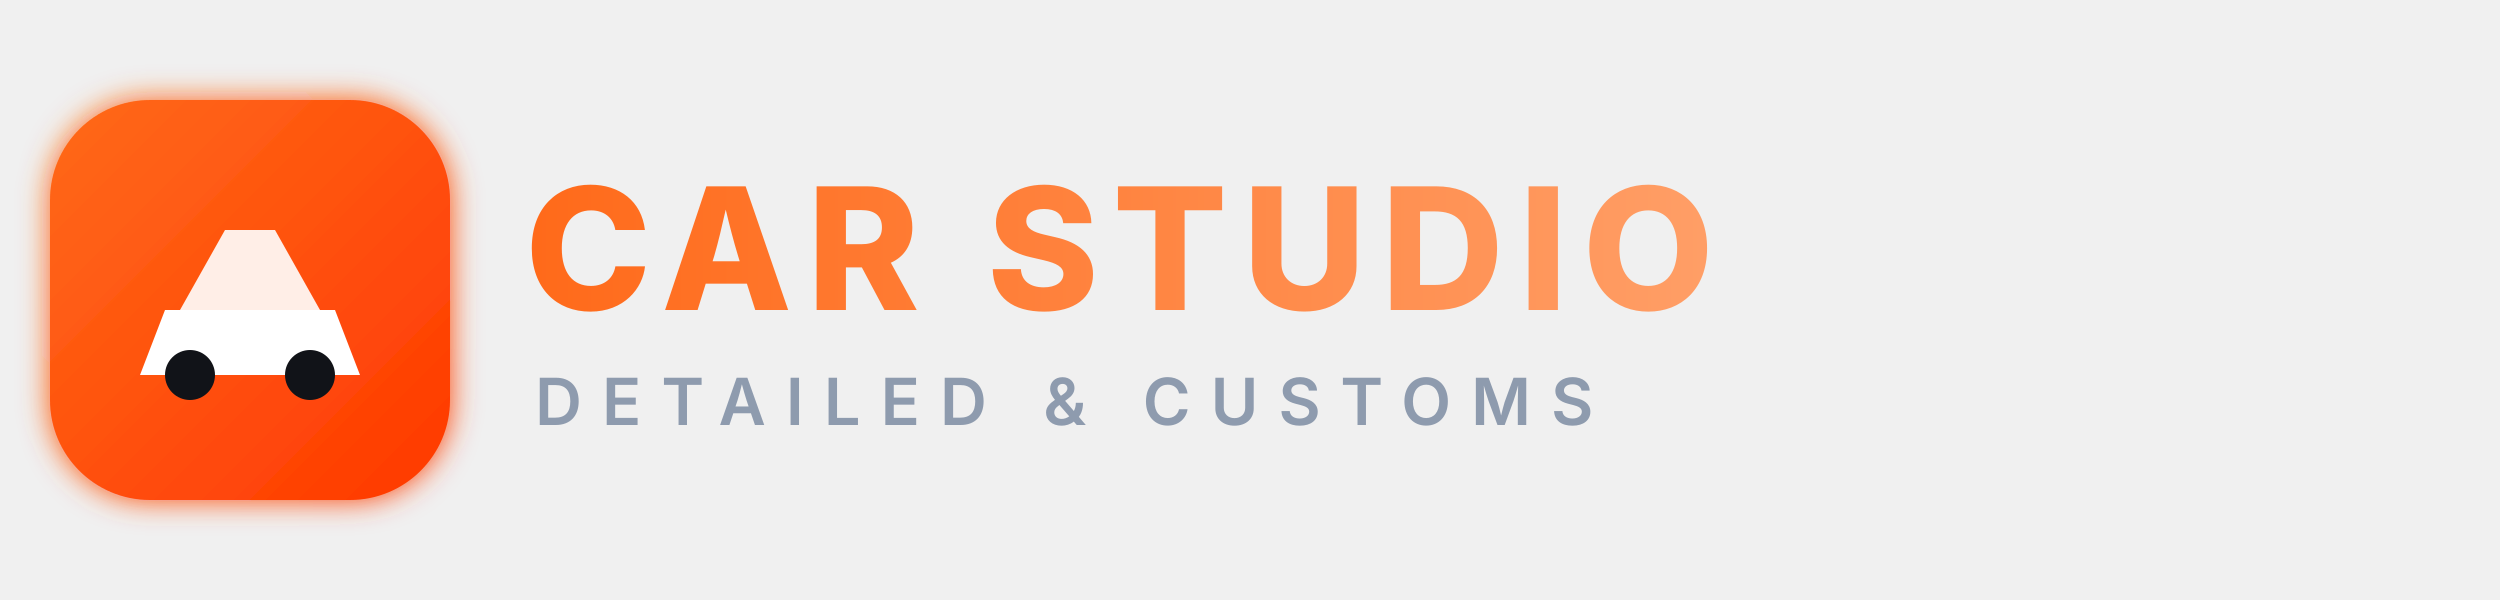
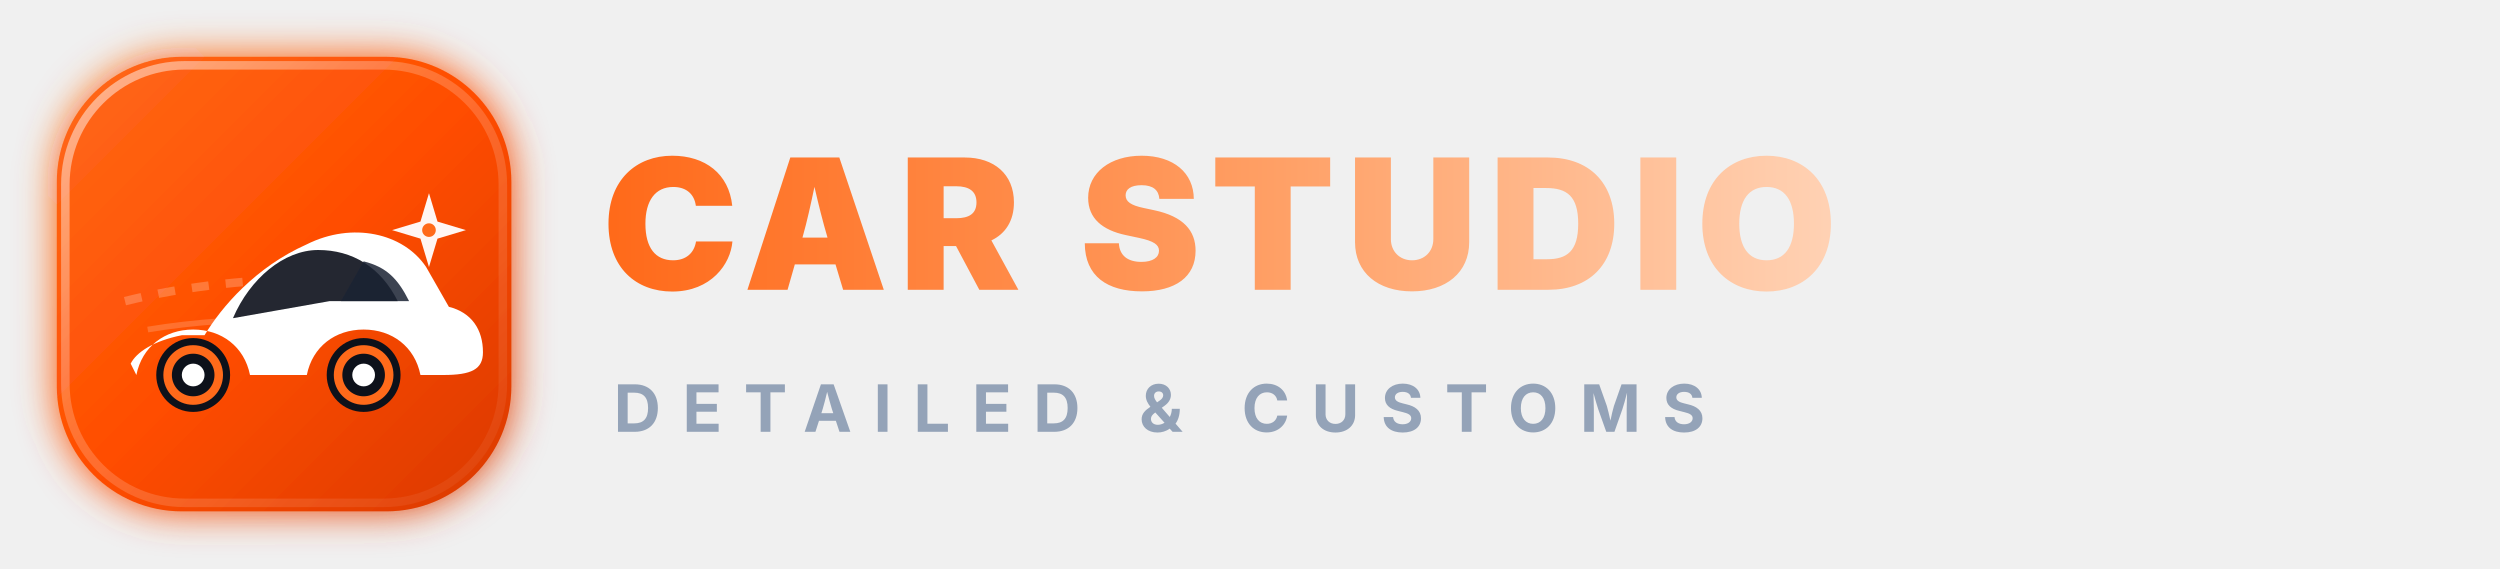
- <svg xmlns="http://www.w3.org/2000/svg" viewBox="0 0 500 120" width="100%" height="100%">
+ <svg xmlns="http://www.w3.org/2000/svg" viewBox="0 0 440 100" width="100%" height="100%">
  <defs>
-     <linearGradient id="logoGrad" x1="0%" y1="0%" x2="100%" y2="100%">
+     <linearGradient id="csLogoGrad" x1="0%" y1="0%" x2="100%" y2="100%">
      <stop offset="0%" stop-color="#FF6A1A" />
-       <stop offset="100%" stop-color="#FF3800" />
+       <stop offset="50%" stop-color="#FF4D00" />
+       <stop offset="100%" stop-color="#D93800" />
    </linearGradient>
-     <linearGradient id="accentGrad" x1="0%" y1="0%" x2="100%" y2="0%">
+     <linearGradient id="csTextGrad" x1="0%" y1="0%" x2="100%" y2="0%">
      <stop offset="0%" stop-color="#FF6A1A" />
-       <stop offset="100%" stop-color="#FF9E66" />
+       <stop offset="55%" stop-color="#FFA066" />
+       <stop offset="100%" stop-color="#FFD1B3" />
    </linearGradient>
-     <filter id="glow" x="-20%" y="-20%" width="140%" height="140%">
-       <feGaussianBlur stdDeviation="3" result="blur" />
+     <linearGradient id="csMetallic" x1="0%" y1="0%" x2="100%" y2="100%">
+       <stop offset="0%" stop-color="#FFFFFF" stop-opacity="0.9" />
+       <stop offset="40%" stop-color="#FFFFFF" stop-opacity="0.35" />
+       <stop offset="100%" stop-color="#FFFFFF" stop-opacity="0.05" />
+     </linearGradient>
+     <filter id="csGlow" x="-20%" y="-20%" width="140%" height="140%">
+       <feGaussianBlur stdDeviation="3.5" result="blur" />
      <feComposite in="SourceGraphic" in2="blur" operator="over" />
    </filter>
  </defs>
-   <g transform="translate(10, 20)">
-     <rect x="0" y="0" width="80" height="80" rx="20" fill="url(#logoGrad)" filter="url(#glow)" />
-     <path d="M18 55 L62 55 L57 42 L23 42 Z" fill="#FFFFFF" />
-     <path d="M26 42 L35 26 L45 26 L54 42 Z" fill="#FFFFFF" opacity="0.9" />
-     <circle cx="28" cy="55" r="5" fill="#111318" />
-     <circle cx="52" cy="55" r="5" fill="#111318" />
+   <g transform="translate(10, 10)">
+     <rect x="0" y="0" width="80" height="80" rx="22" fill="url(#csLogoGrad)" filter="url(#csGlow)" />
+     <rect x="1.5" y="1.5" width="77" height="77" rx="21" fill="none" stroke="url(#csMetallic)" stroke-width="1.5" opacity="0.6" />
+     <path d="M 12 43 Q 28 39, 48 39" fill="none" stroke="rgba(255,255,255,0.22)" stroke-width="1.5" stroke-dasharray="3,3" />
+     <path d="M 16 48 Q 28 46, 44 46" fill="none" stroke="rgba(255,255,255,0.18)" stroke-width="1" />
+     <path d="M 13 54               C 14 52, 17 50, 22 49               L 26 49               C 29 44, 35 37, 44 33               C 52 29, 61 31, 65 37               L 69 44               C 73 45, 75 48, 75 52               C 75 55, 73 56, 68 56               L 64 56               C 63 51, 59 48, 54 48               C 49 48, 45 51, 44 56               L 34 56               C 33 51, 29 48, 24 48               C 19 48, 15 51, 14 56               Z" fill="#FFFFFF" />
+     <path d="M 31 46               C 34 39, 40 34, 46 34               C 52 34, 57 37, 60 43               L 48 43               Z" fill="#11151F" opacity="0.92" />
+     <path d="M 50 43 L 62 43 C 60 39, 58 37, 54 36 L 50 43 Z" fill="#1A2233" opacity="0.85" />
+     <circle cx="24" cy="56" r="6.5" fill="#0D111A" />
+     <circle cx="24" cy="56" r="4.5" fill="none" stroke="#FF6A1A" stroke-width="1.5" />
+     <circle cx="24" cy="56" r="2" fill="#FFFFFF" />
+     <circle cx="54" cy="56" r="6.5" fill="#0D111A" />
+     <circle cx="54" cy="56" r="4.5" fill="none" stroke="#FF6A1A" stroke-width="1.5" />
+     <circle cx="54" cy="56" r="2" fill="#FFFFFF" />
+     <path d="M 64 29 L 65.5 24 L 67 29 L 72 30.5 L 67 32 L 65.5 37 L 64 32 L 59 30.5 Z" fill="#FFFFFF" opacity="0.95" />
+     <circle cx="65.5" cy="30.5" r="1.2" fill="#FF6A1A" />
  </g>
-   <text x="105" y="62" font-family="'Inter', system-ui, sans-serif" font-weight="800" font-size="34" fill="url(#accentGrad)" letter-spacing="3">CAR STUDIO</text>
-   <text x="107" y="85" font-family="'Inter', system-ui, sans-serif" font-weight="600" font-size="13" fill="#8E9BAE" letter-spacing="4">DETAILED &amp; CUSTOMS</text>
+   <text x="106" y="51" font-family="'Outfit', 'Inter', -apple-system, sans-serif" font-weight="900" font-size="32" fill="url(#csTextGrad)" letter-spacing="2">CAR STUDIO</text>
+   <g transform="translate(108, 62)">
+     <text x="0" y="14" font-family="'Inter', -apple-system, sans-serif" font-weight="700" font-size="11.5" fill="#94A3B8" letter-spacing="3.8">DETAILED &amp; CUSTOMS</text>
+     <line x1="0" y1="21" x2="248" y2="21" stroke="url(#csLogoGrad)" stroke-width="2.5" stroke-linecap="round" opacity="0.75" />
+   </g>
</svg>
